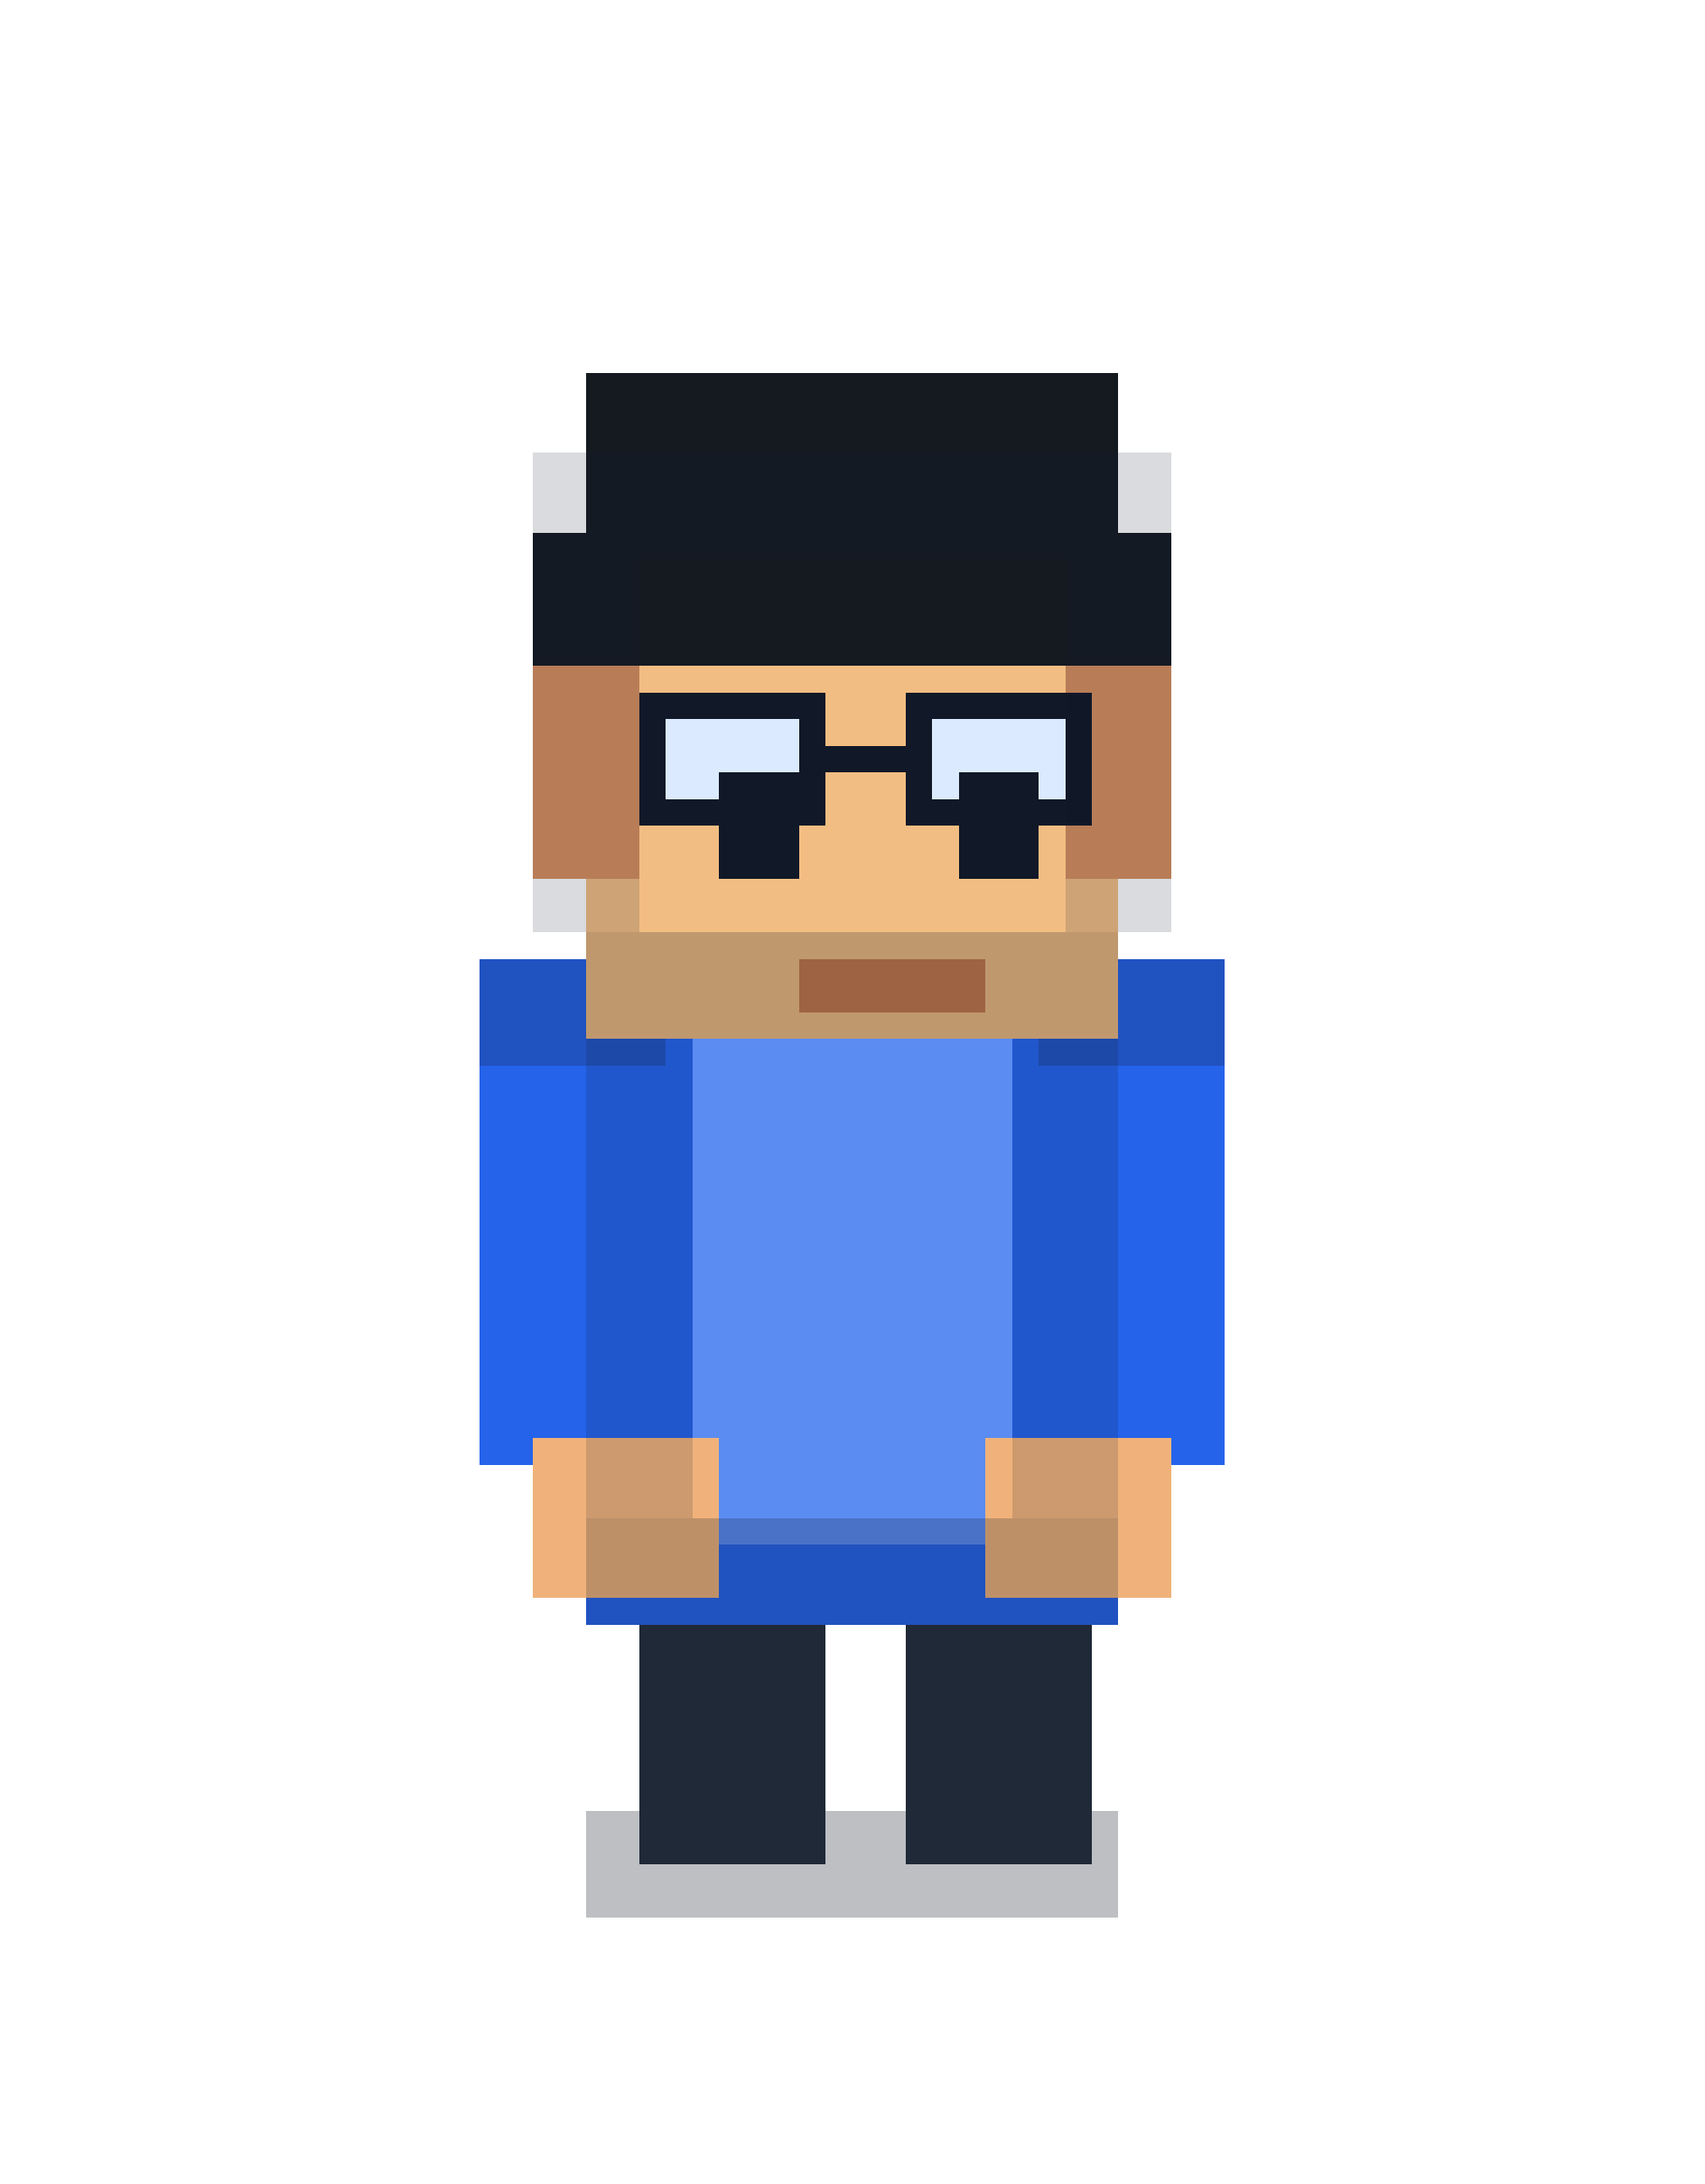
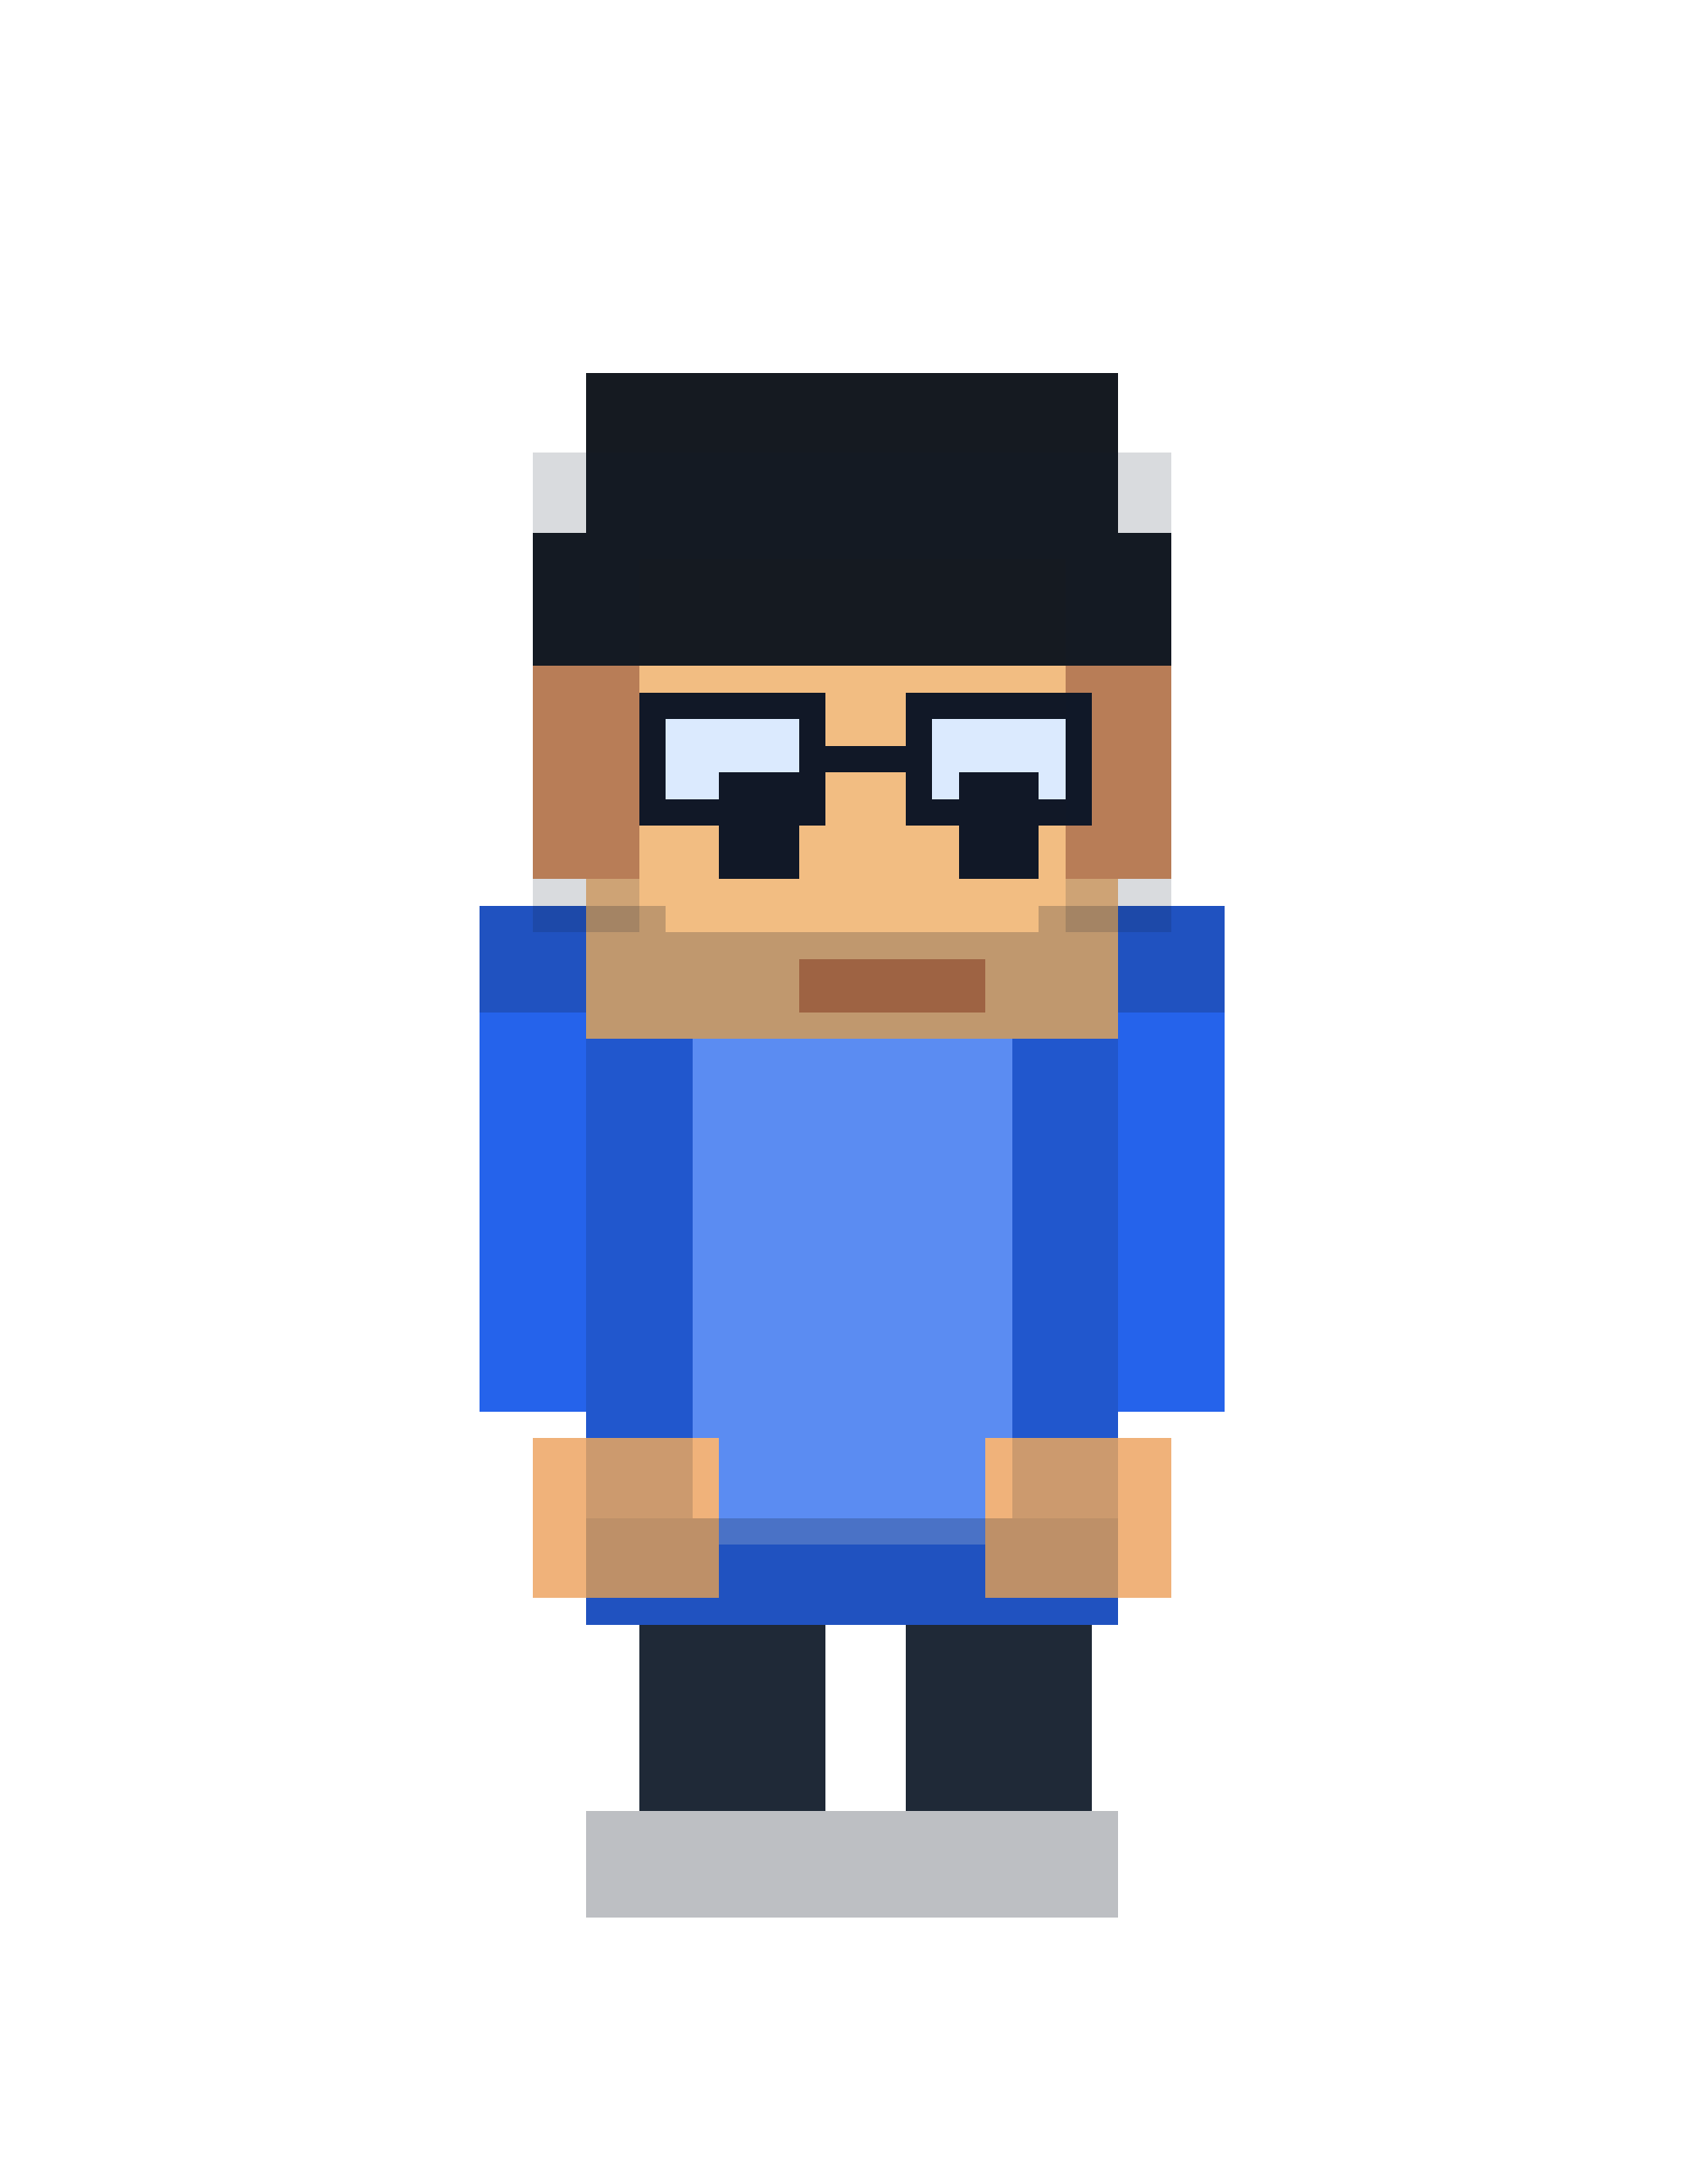
<svg xmlns="http://www.w3.org/2000/svg" width="64" height="82" viewBox="0 0 64 82" shape-rendering="crispEdges">
  <path d="M22 68h20v4H22z" fill="#111827" opacity=".28" />
-   <path d="M24 58h7v12h-7zM34 58h7v12h-7z" fill="#1f2937" />
+   <path d="M24 56h7v12h-7zM34 56h7v12h-7z" fill="#1f2937" />
  <path d="M22 35h20v26H22z" fill="#2563eb" />
  <path d="M26 38h12v20H26z" fill="#bfdbfe" opacity=".35" />
-   <path d="M18 36h7v19h-7zM39 36h7v19h-7z" fill="#2563eb" />
+   <path d="M18 34h7v19h-7zM39 34h7v19h-7z" fill="#2563eb" />
  <path d="M20 54h7v6h-7zM37 54h7v6h-7z" fill="#f0b27a" />
  <path d="M22 17h20v22H22z" fill="#f2bd82" />
  <path d="M20 22h4v11h-4zM40 22h4v11h-4z" fill="#d8905f" />
  <path d="M22 14h20v9H22zM20 20h24v5H20z" fill="#151a21" />
  <path d="M24 26h7v5h-7zM34 26h7v5h-7zM31 28h3v1h-3z" fill="#111827" />
  <path d="M25 27h5v3h-5zM35 27h5v3h-5z" fill="#dbeafe" />
  <path d="M27 29h3v4h-3zM36 29h3v4h-3z" fill="#111827" />
  <path d="M30 36h7v2h-7z" fill="#9a3412" opacity=".5" />
-   <path d="M22 35h20v4H22zM22 57h20v4H22zM18 36h7v4h-7zM39 36h7v4h-7z" fill="#0f172a" opacity=".22" />
+   <path d="M22 35h20v4H22zM22 57h20v4H22zM18 34h7v4h-7zM39 34h7v4h-7z" fill="#0f172a" opacity=".22" />
  <path d="M20 17h24v4H20zM20 21h4v14h-4zM40 21h4v14h-4zM22 39h4v18h-4zM38 39h4v18h-4z" fill="#0f172a" opacity=".16" />
</svg>
